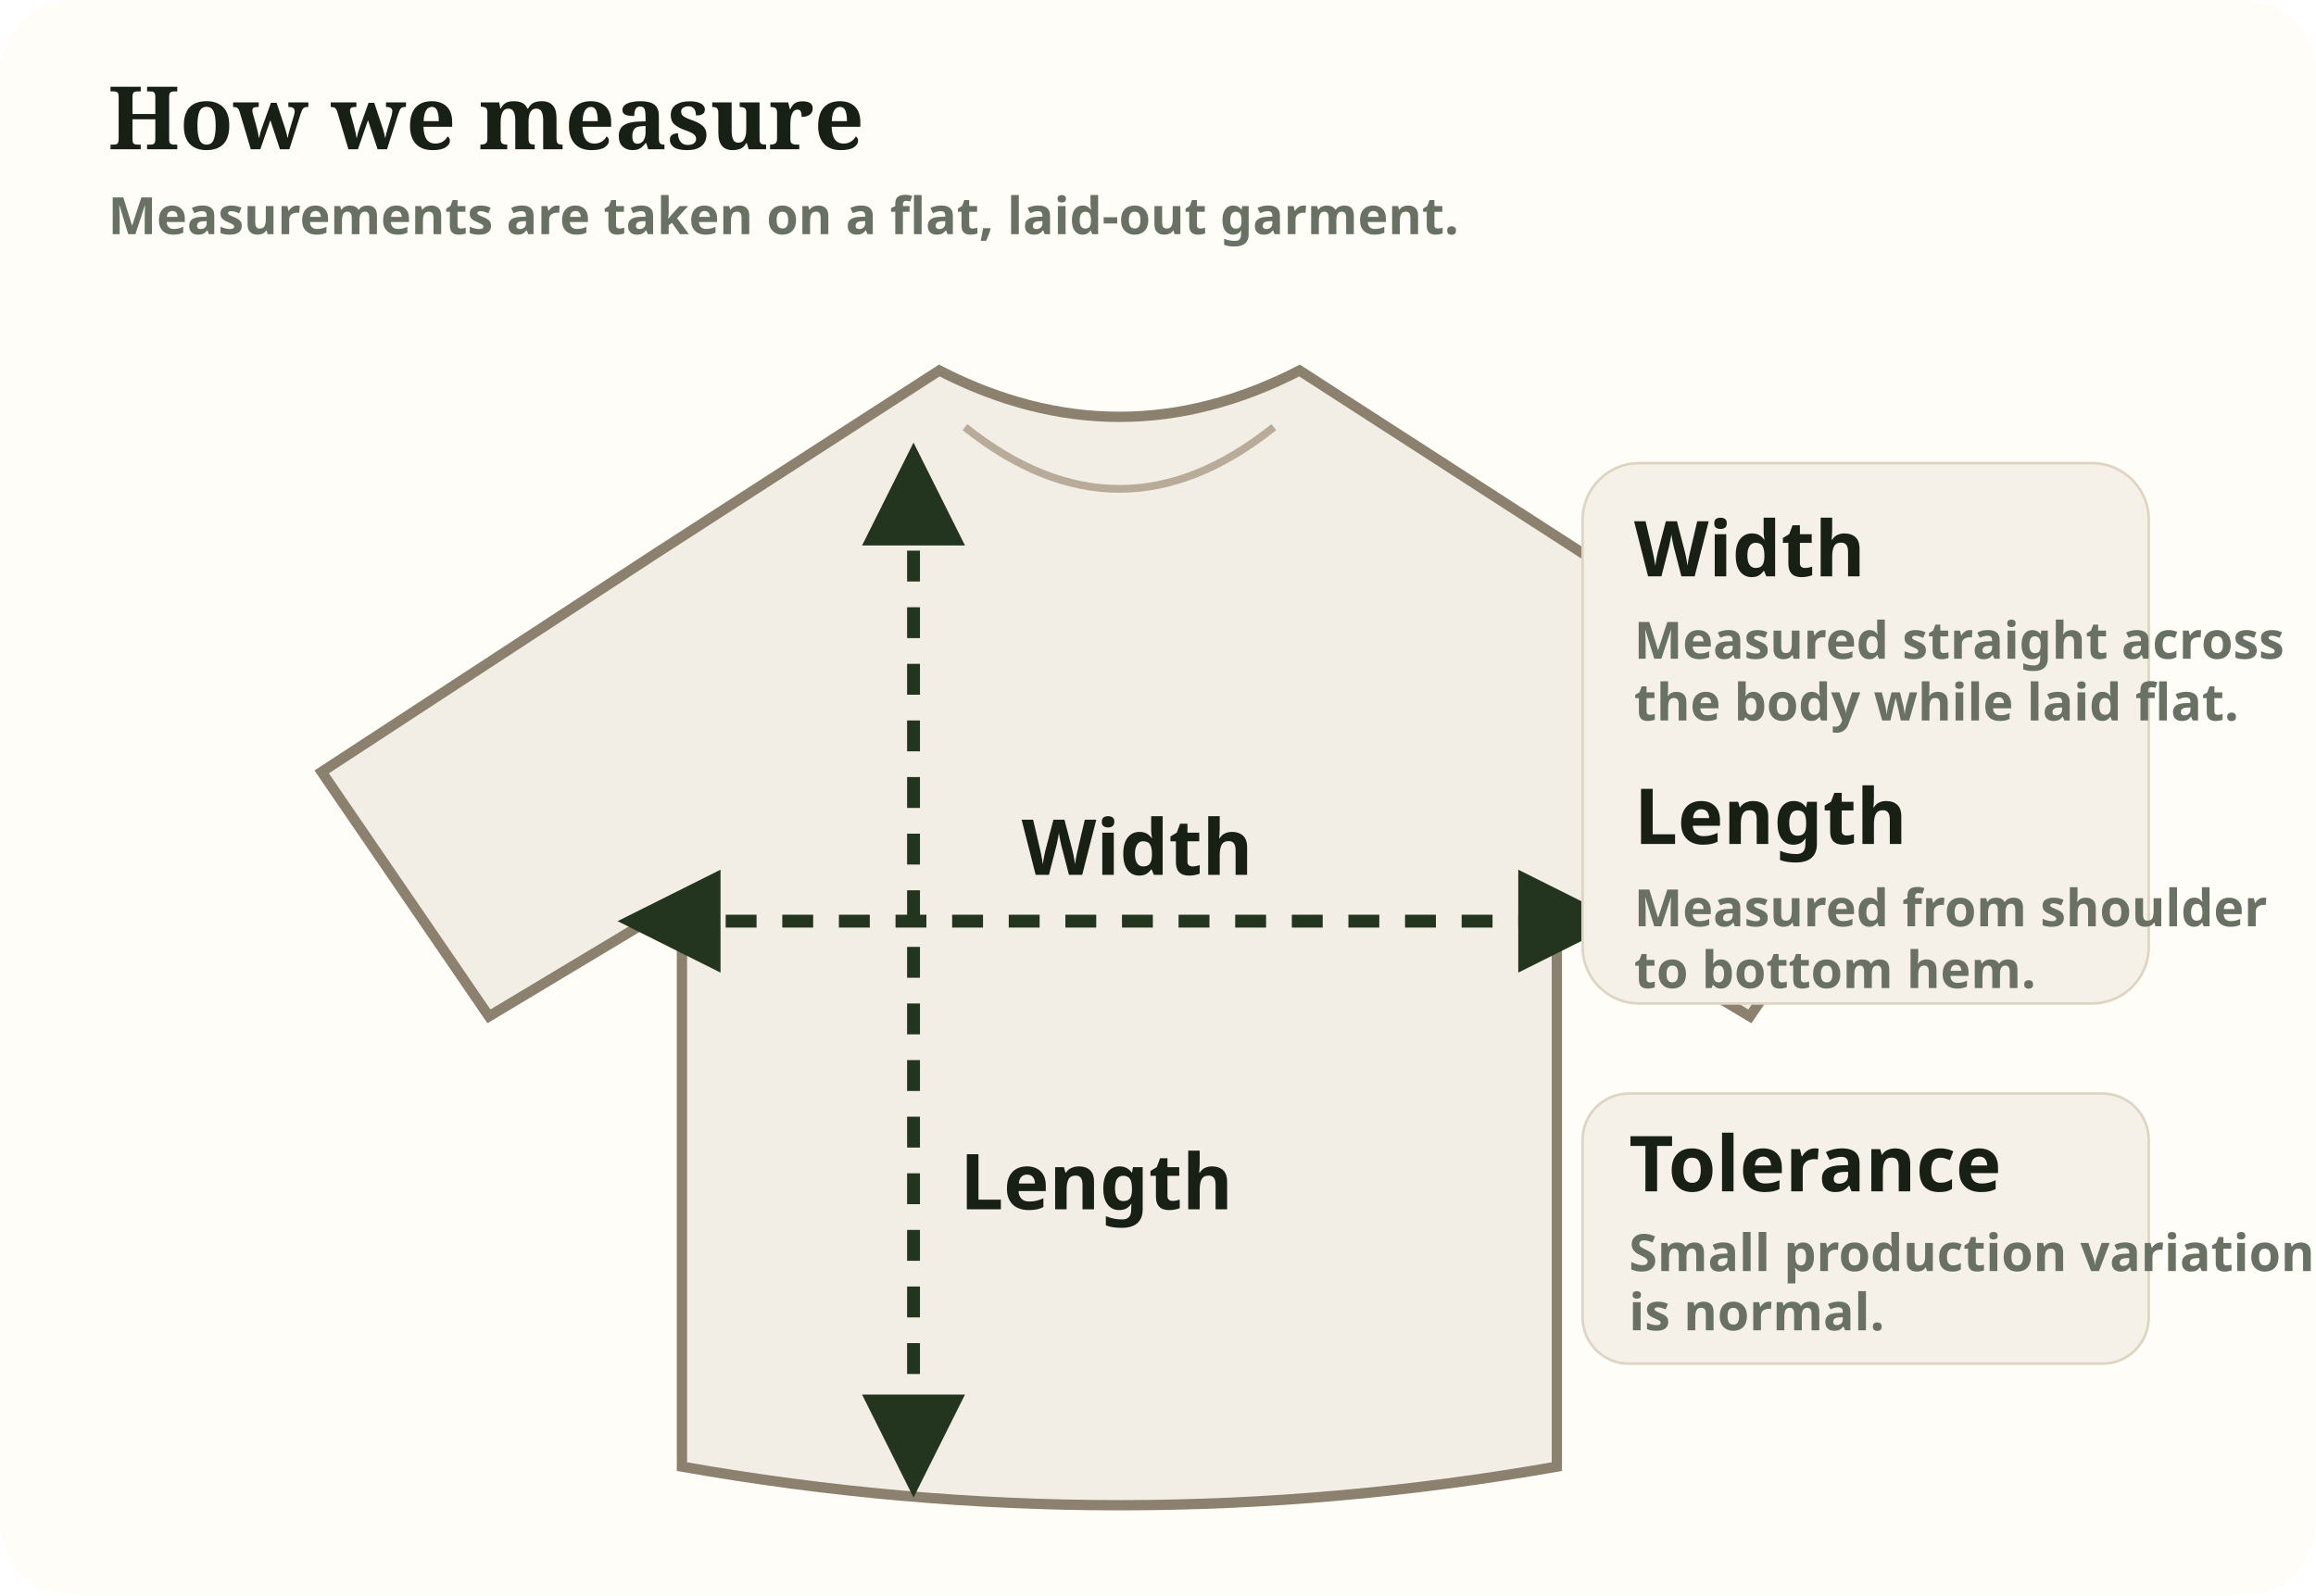
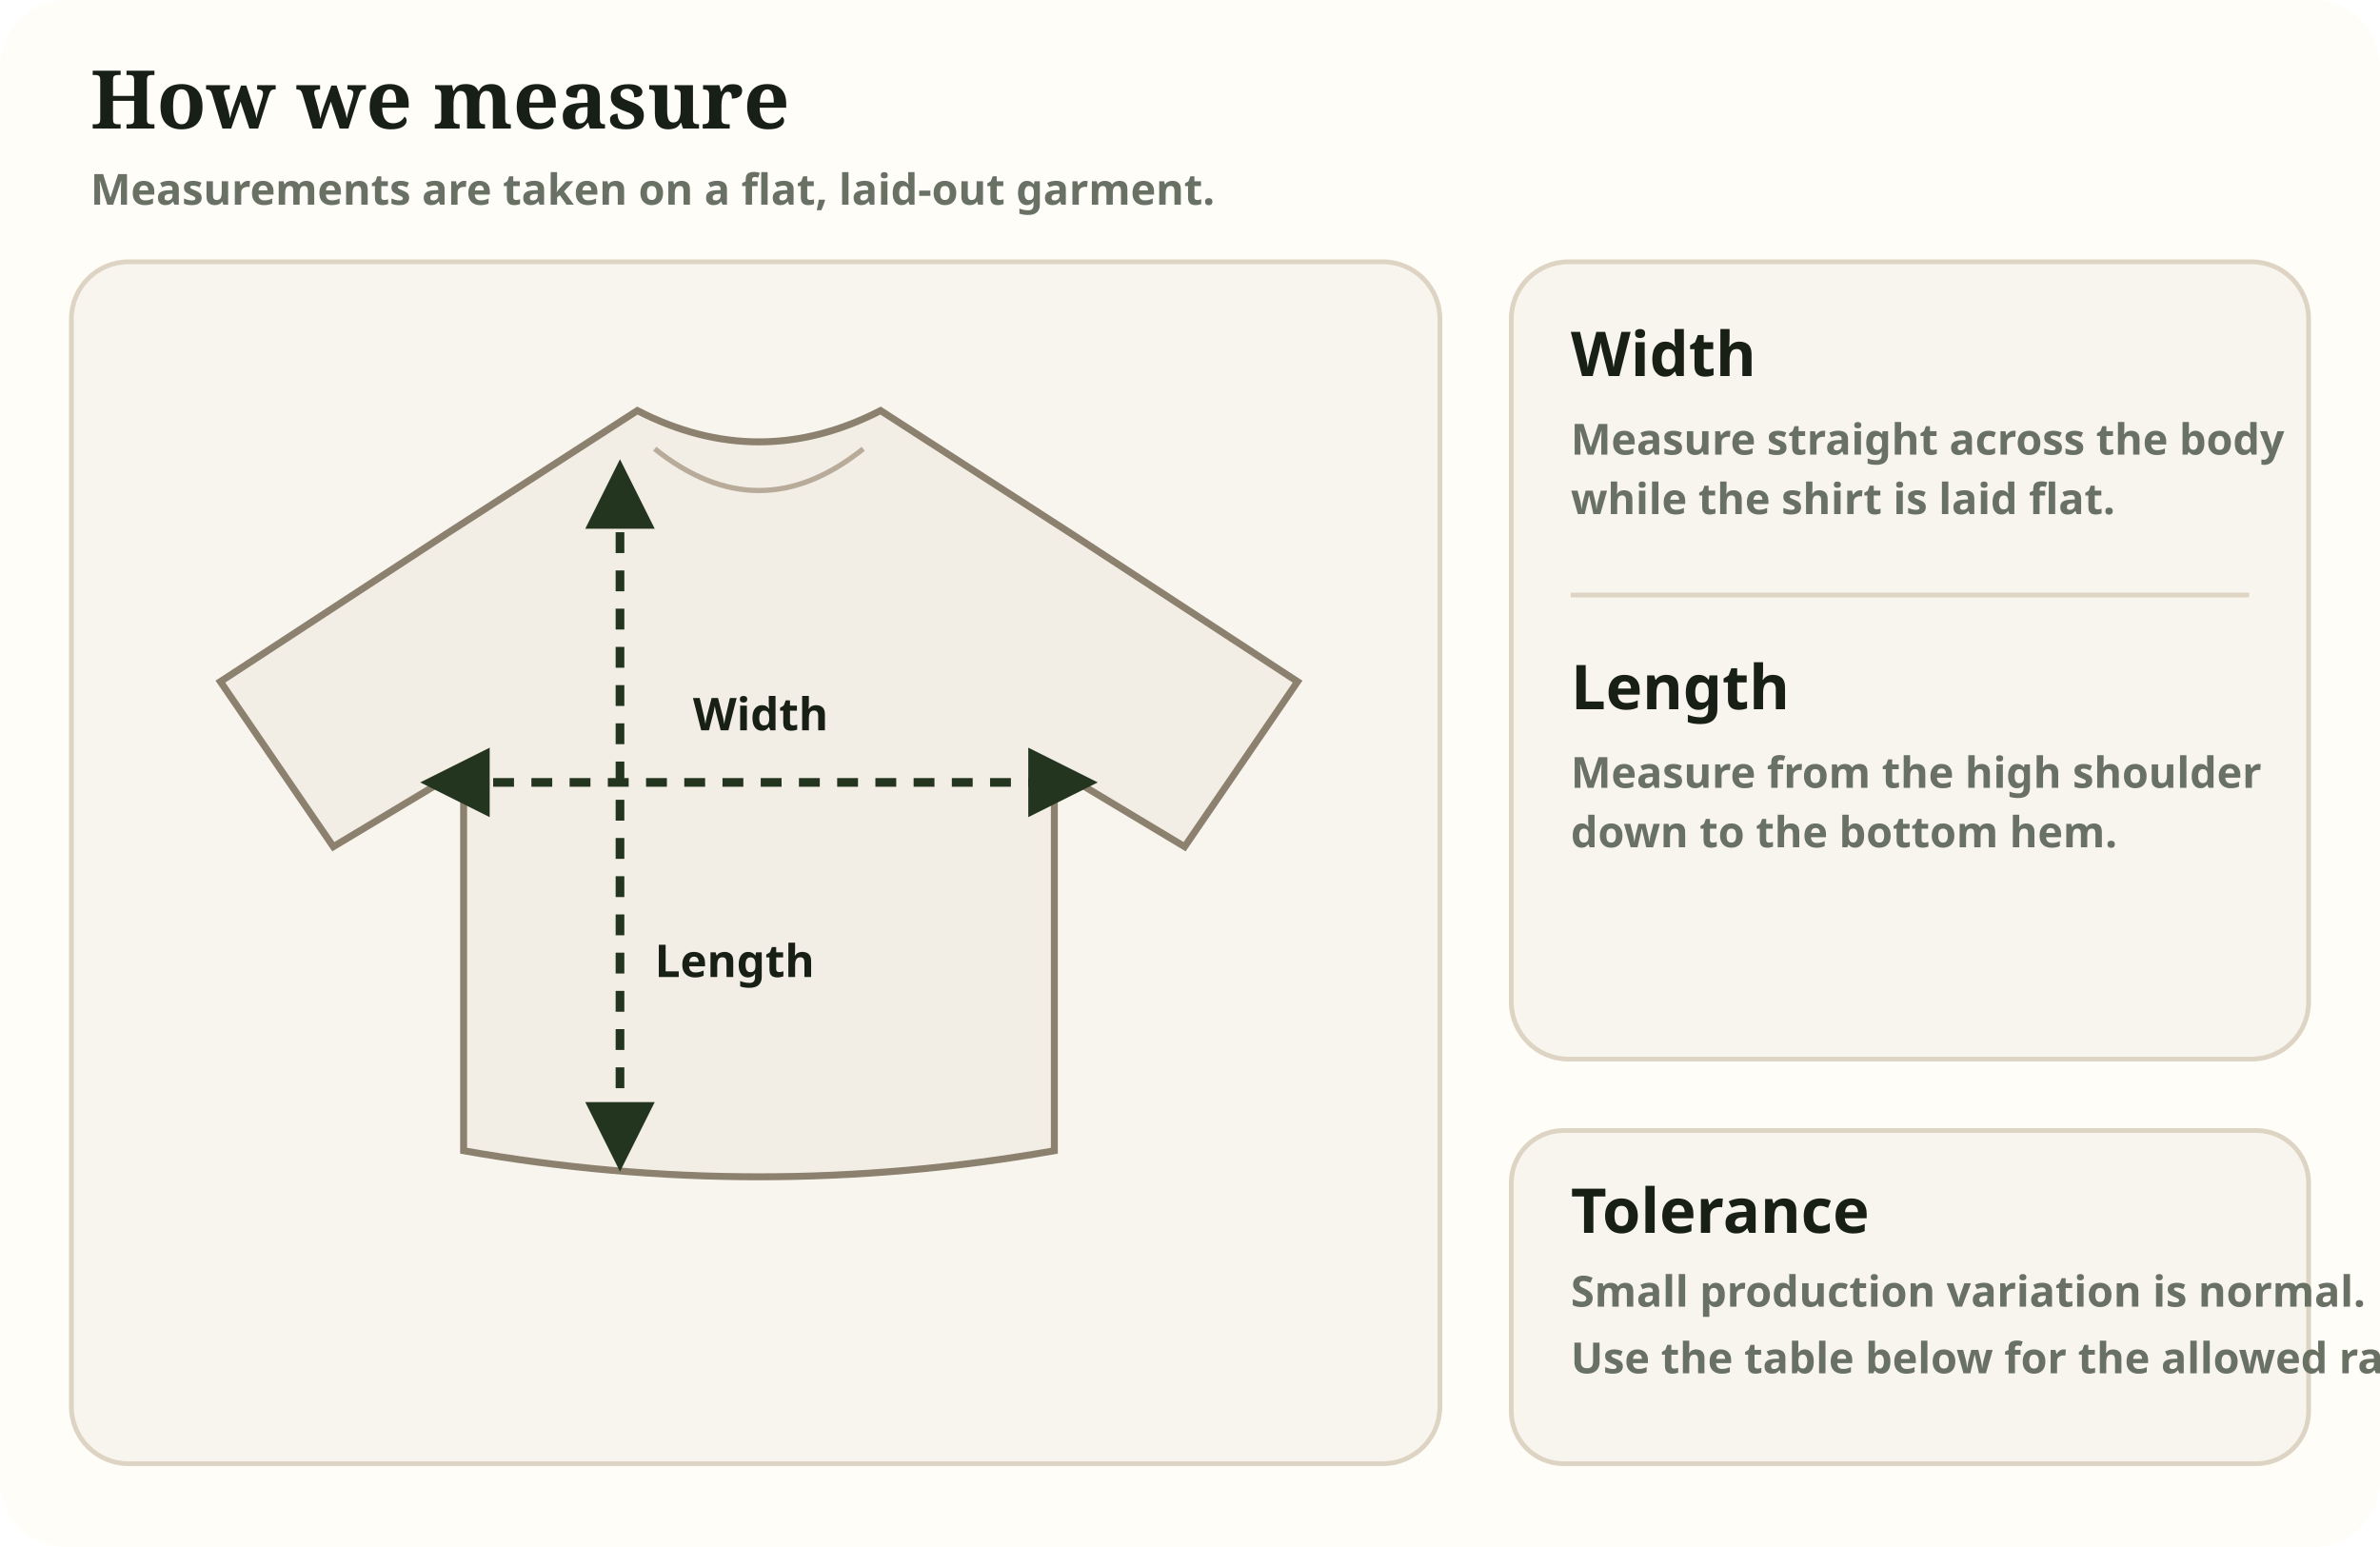
- <svg xmlns="http://www.w3.org/2000/svg" viewBox="0 0 900 620" role="img" aria-labelledby="title desc">
+ <svg xmlns="http://www.w3.org/2000/svg" viewBox="0 0 1000 650" role="img" aria-labelledby="title desc">
  <defs>
    <marker id="arrow" viewBox="0 0 10 10" refX="5" refY="5" markerWidth="8" markerHeight="8" orient="auto-start-reverse">
-       <path d="M 0 0 L 10 5 L 0 10 z" fill="#24351f" />
+       <path d="M0 0 L10 5 L0 10 z" fill="#24351f" />
    </marker>
    <style>
+     .panel{fill:#f8f5ee;stroke:#ded4c4;stroke-width:2}
    .shirt{fill:#f3eee5;stroke:#8c806e;stroke-width:4}
    .seam{fill:none;stroke:#b8ab99;stroke-width:3}
    .measure{fill:none;stroke:#24351f;stroke-width:5;stroke-dasharray:12 10;marker-start:url(#arrow);marker-end:url(#arrow)}
-     .label{font:700 30px system-ui,sans-serif;fill:#182016}
-     .small{font:600 20px system-ui,sans-serif;fill:#697064}
+     .label{font:700 26px system-ui,sans-serif;fill:#182016}
+     .small{font:600 18px system-ui,sans-serif;fill:#697064}
    .title{font:800 34px Georgia,serif;fill:#182016}
  </style>
  </defs>
-   <rect width="900" height="620" rx="28" fill="#fffdf8" />
-   <text x="42" y="58" class="title">How we measure</text>
-   <text x="42" y="91" class="small">Measurements are taken on a flat, laid-out garment.</text>
-   <g transform="translate(105,120)">
+   <rect width="1000" height="650" rx="28" fill="#fffdf8" />
+   <text x="38" y="54" class="title">How we measure</text>
+   <text x="38" y="86" class="small">Measurements are taken on a flat, laid-out garment.</text>
+   <rect x="30" y="110" width="575" height="505" rx="24" class="panel" />
+   <g transform="translate(78,155) scale(.73)">
    <path class="shirt" d="M150 95 L260 24 Q330 60 400 24 L510 95 L640 180 L575 275 L500 230 L500 450 Q330 480 160 450 L160 230 L85 275 L20 180 Z" />
    <path class="seam" d="M270 46 Q330 94 390 46" />
    <path class="measure" d="M155 238 L505 238" />
-     <text x="292" y="220" class="label">Width</text>
+     <text x="292" y="208" class="label">Width</text>
    <path class="measure" d="M250 72 L250 442" />
-     <text x="268" y="350" class="label">Length</text>
+     <text x="270" y="350" class="label">Length</text>
  </g>
-   <g transform="translate(615,180)">
-     <rect x="0" y="0" width="220" height="210" rx="22" fill="#f5f0e8" stroke="#ded4c4" />
-     <text x="20" y="44" class="label" font-size="24">Width</text>
-     <text x="20" y="76" class="small" font-size="18">Measured straight across</text>
-     <text x="20" y="100" class="small" font-size="18">the body while laid flat.</text>
-     <text x="20" y="148" class="label" font-size="24">Length</text>
-     <text x="20" y="180" class="small" font-size="18">Measured from shoulder</text>
-     <text x="20" y="204" class="small" font-size="18">to bottom hem.</text>
-   </g>
-   <g transform="translate(615,425)">
-     <rect x="0" y="0" width="220" height="105" rx="18" fill="#f5f0e8" stroke="#ded4c4" />
-     <text x="18" y="38" class="label" font-size="22">Tolerance</text>
-     <text x="18" y="69" class="small" font-size="17">Small production variation</text>
-     <text x="18" y="92" class="small" font-size="17">is normal.</text>
-   </g>
+   <rect x="635" y="110" width="335" height="335" rx="24" class="panel" />
+   <text x="660" y="158" class="label">Width</text>
+   <text x="660" y="191" class="small">Measure straight across the body</text>
+   <text x="660" y="216" class="small">while the shirt is laid flat.</text>
+   <line x1="660" y1="250" x2="945" y2="250" stroke="#ded4c4" stroke-width="2" />
+   <text x="660" y="298" class="label">Length</text>
+   <text x="660" y="331" class="small">Measure from the high shoulder</text>
+   <text x="660" y="356" class="small">down to the bottom hem.</text>
+   <rect x="635" y="475" width="335" height="140" rx="22" class="panel" />
+   <text x="660" y="518" class="label">Tolerance</text>
+   <text x="660" y="549" class="small">Small production variation is normal.</text>
+   <text x="660" y="577" class="small">Use the table below for the allowed range.</text>
</svg>
